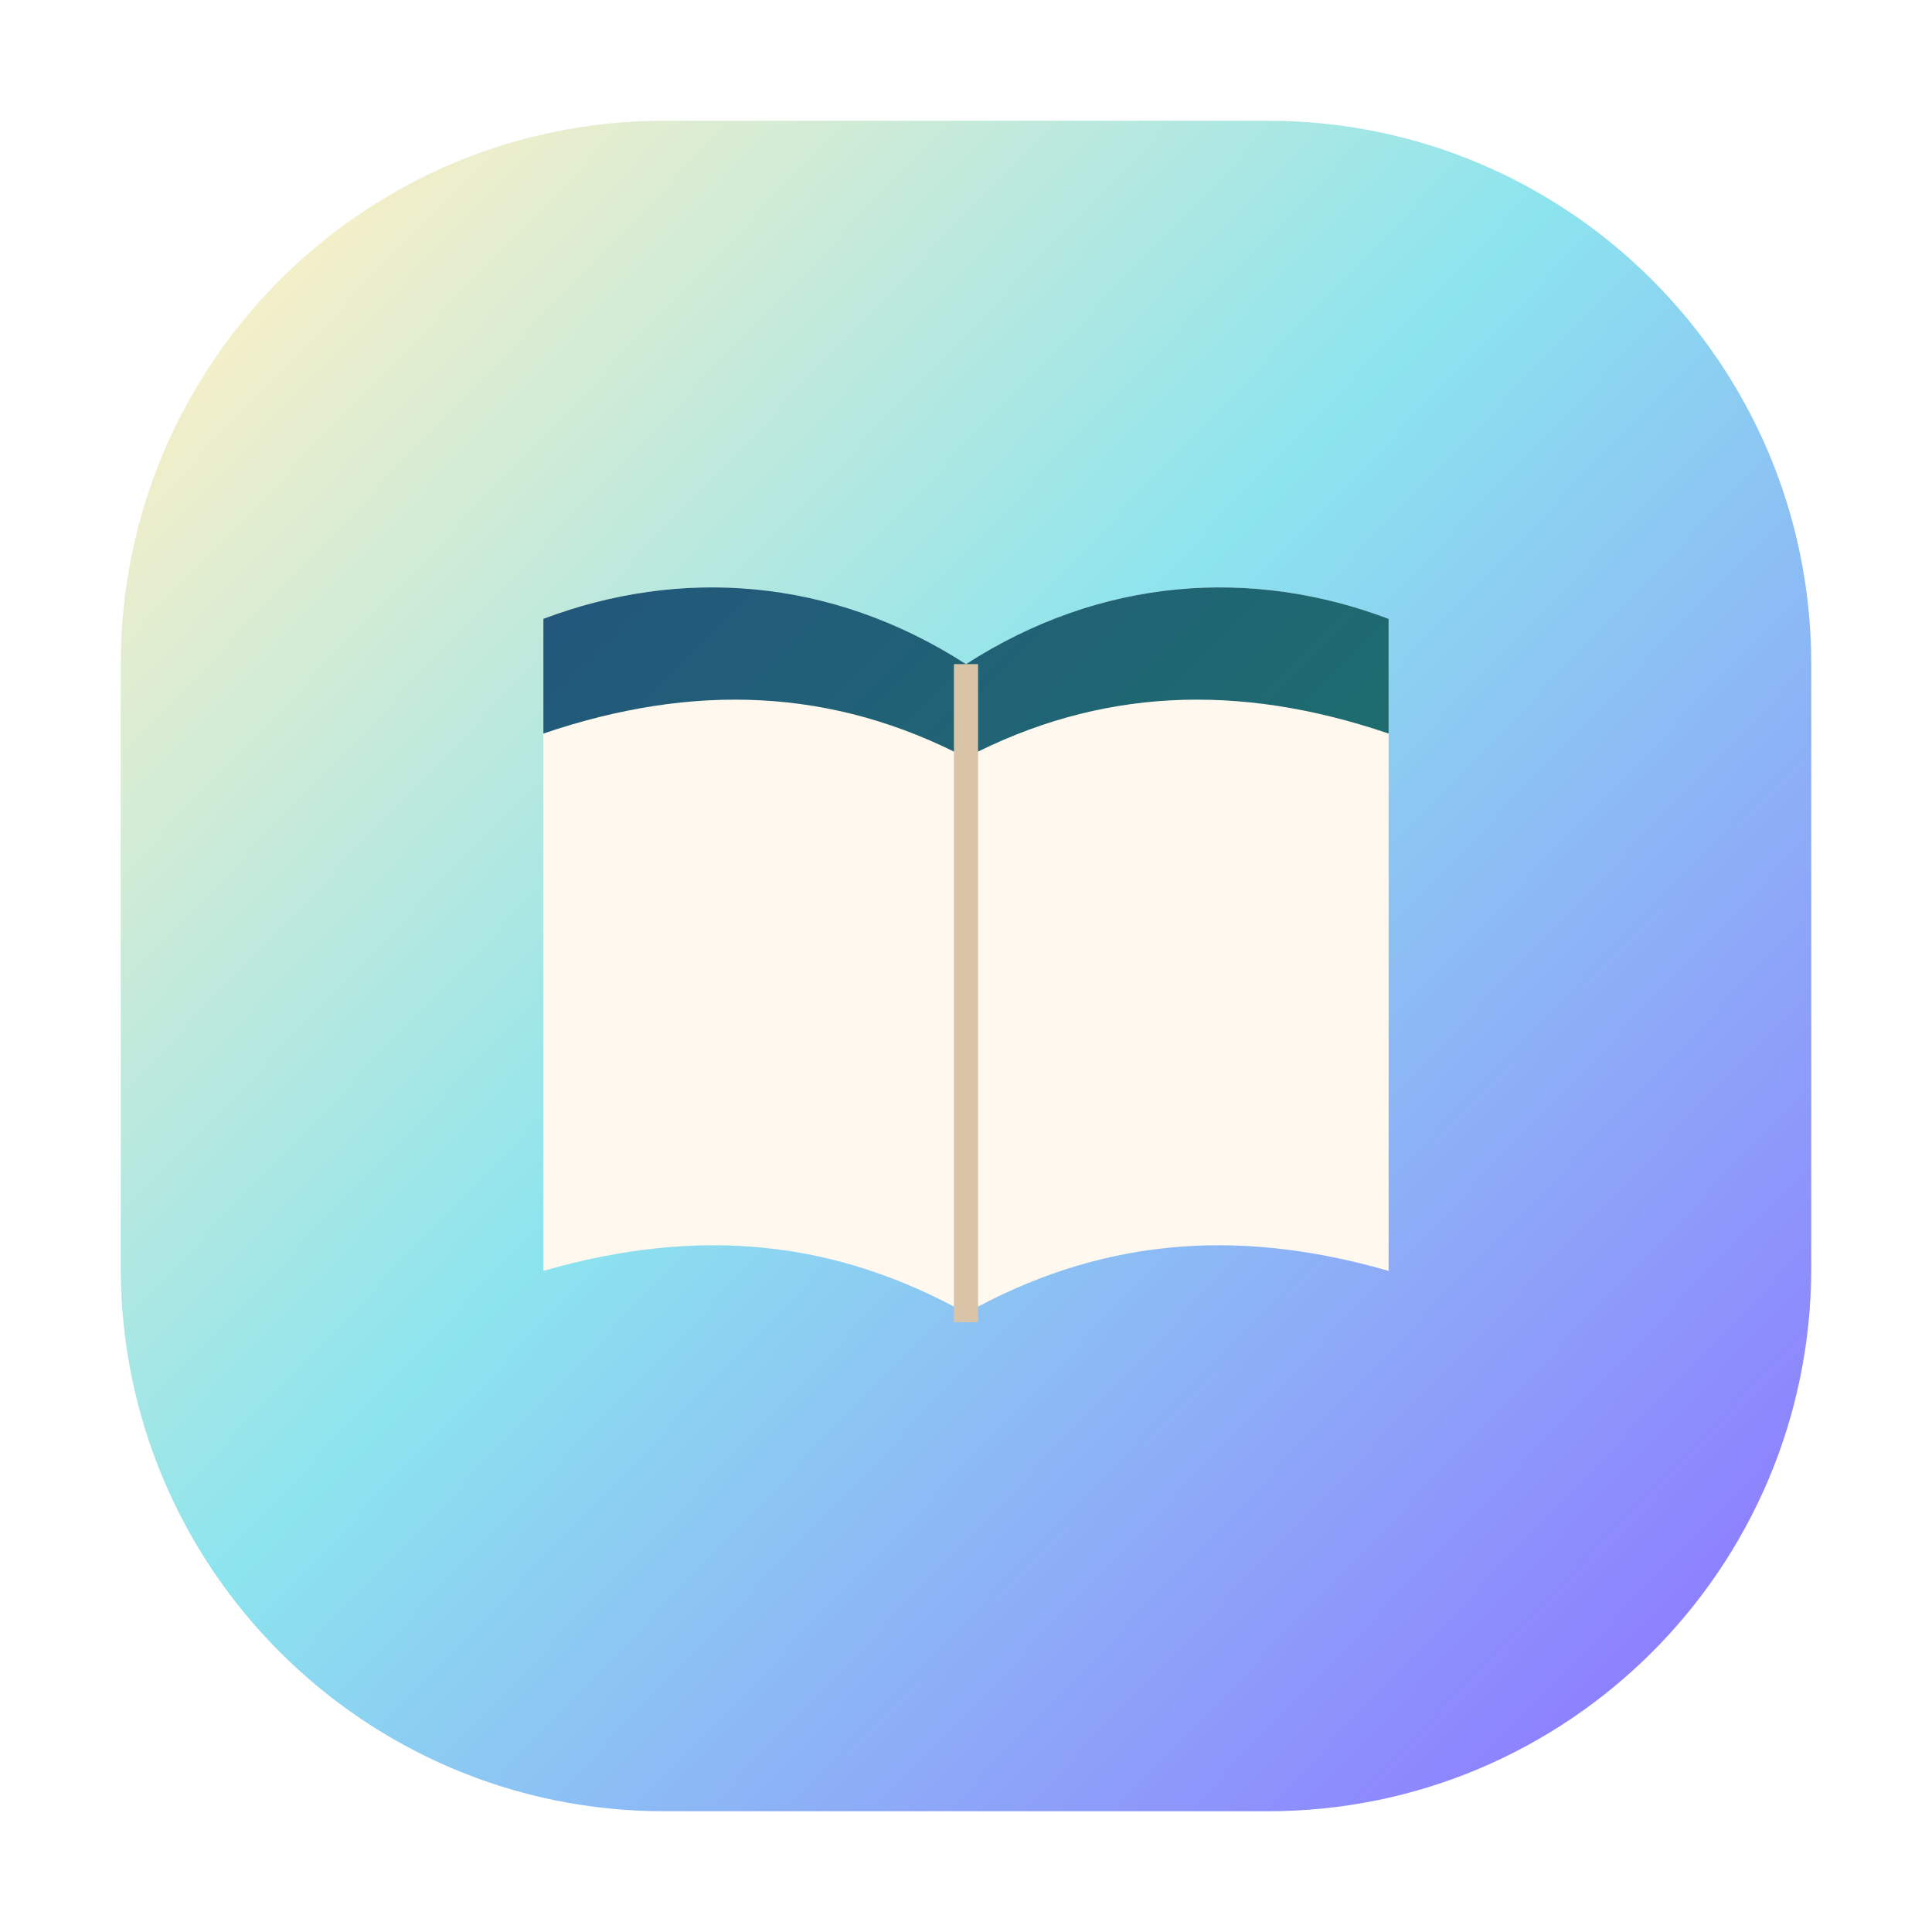
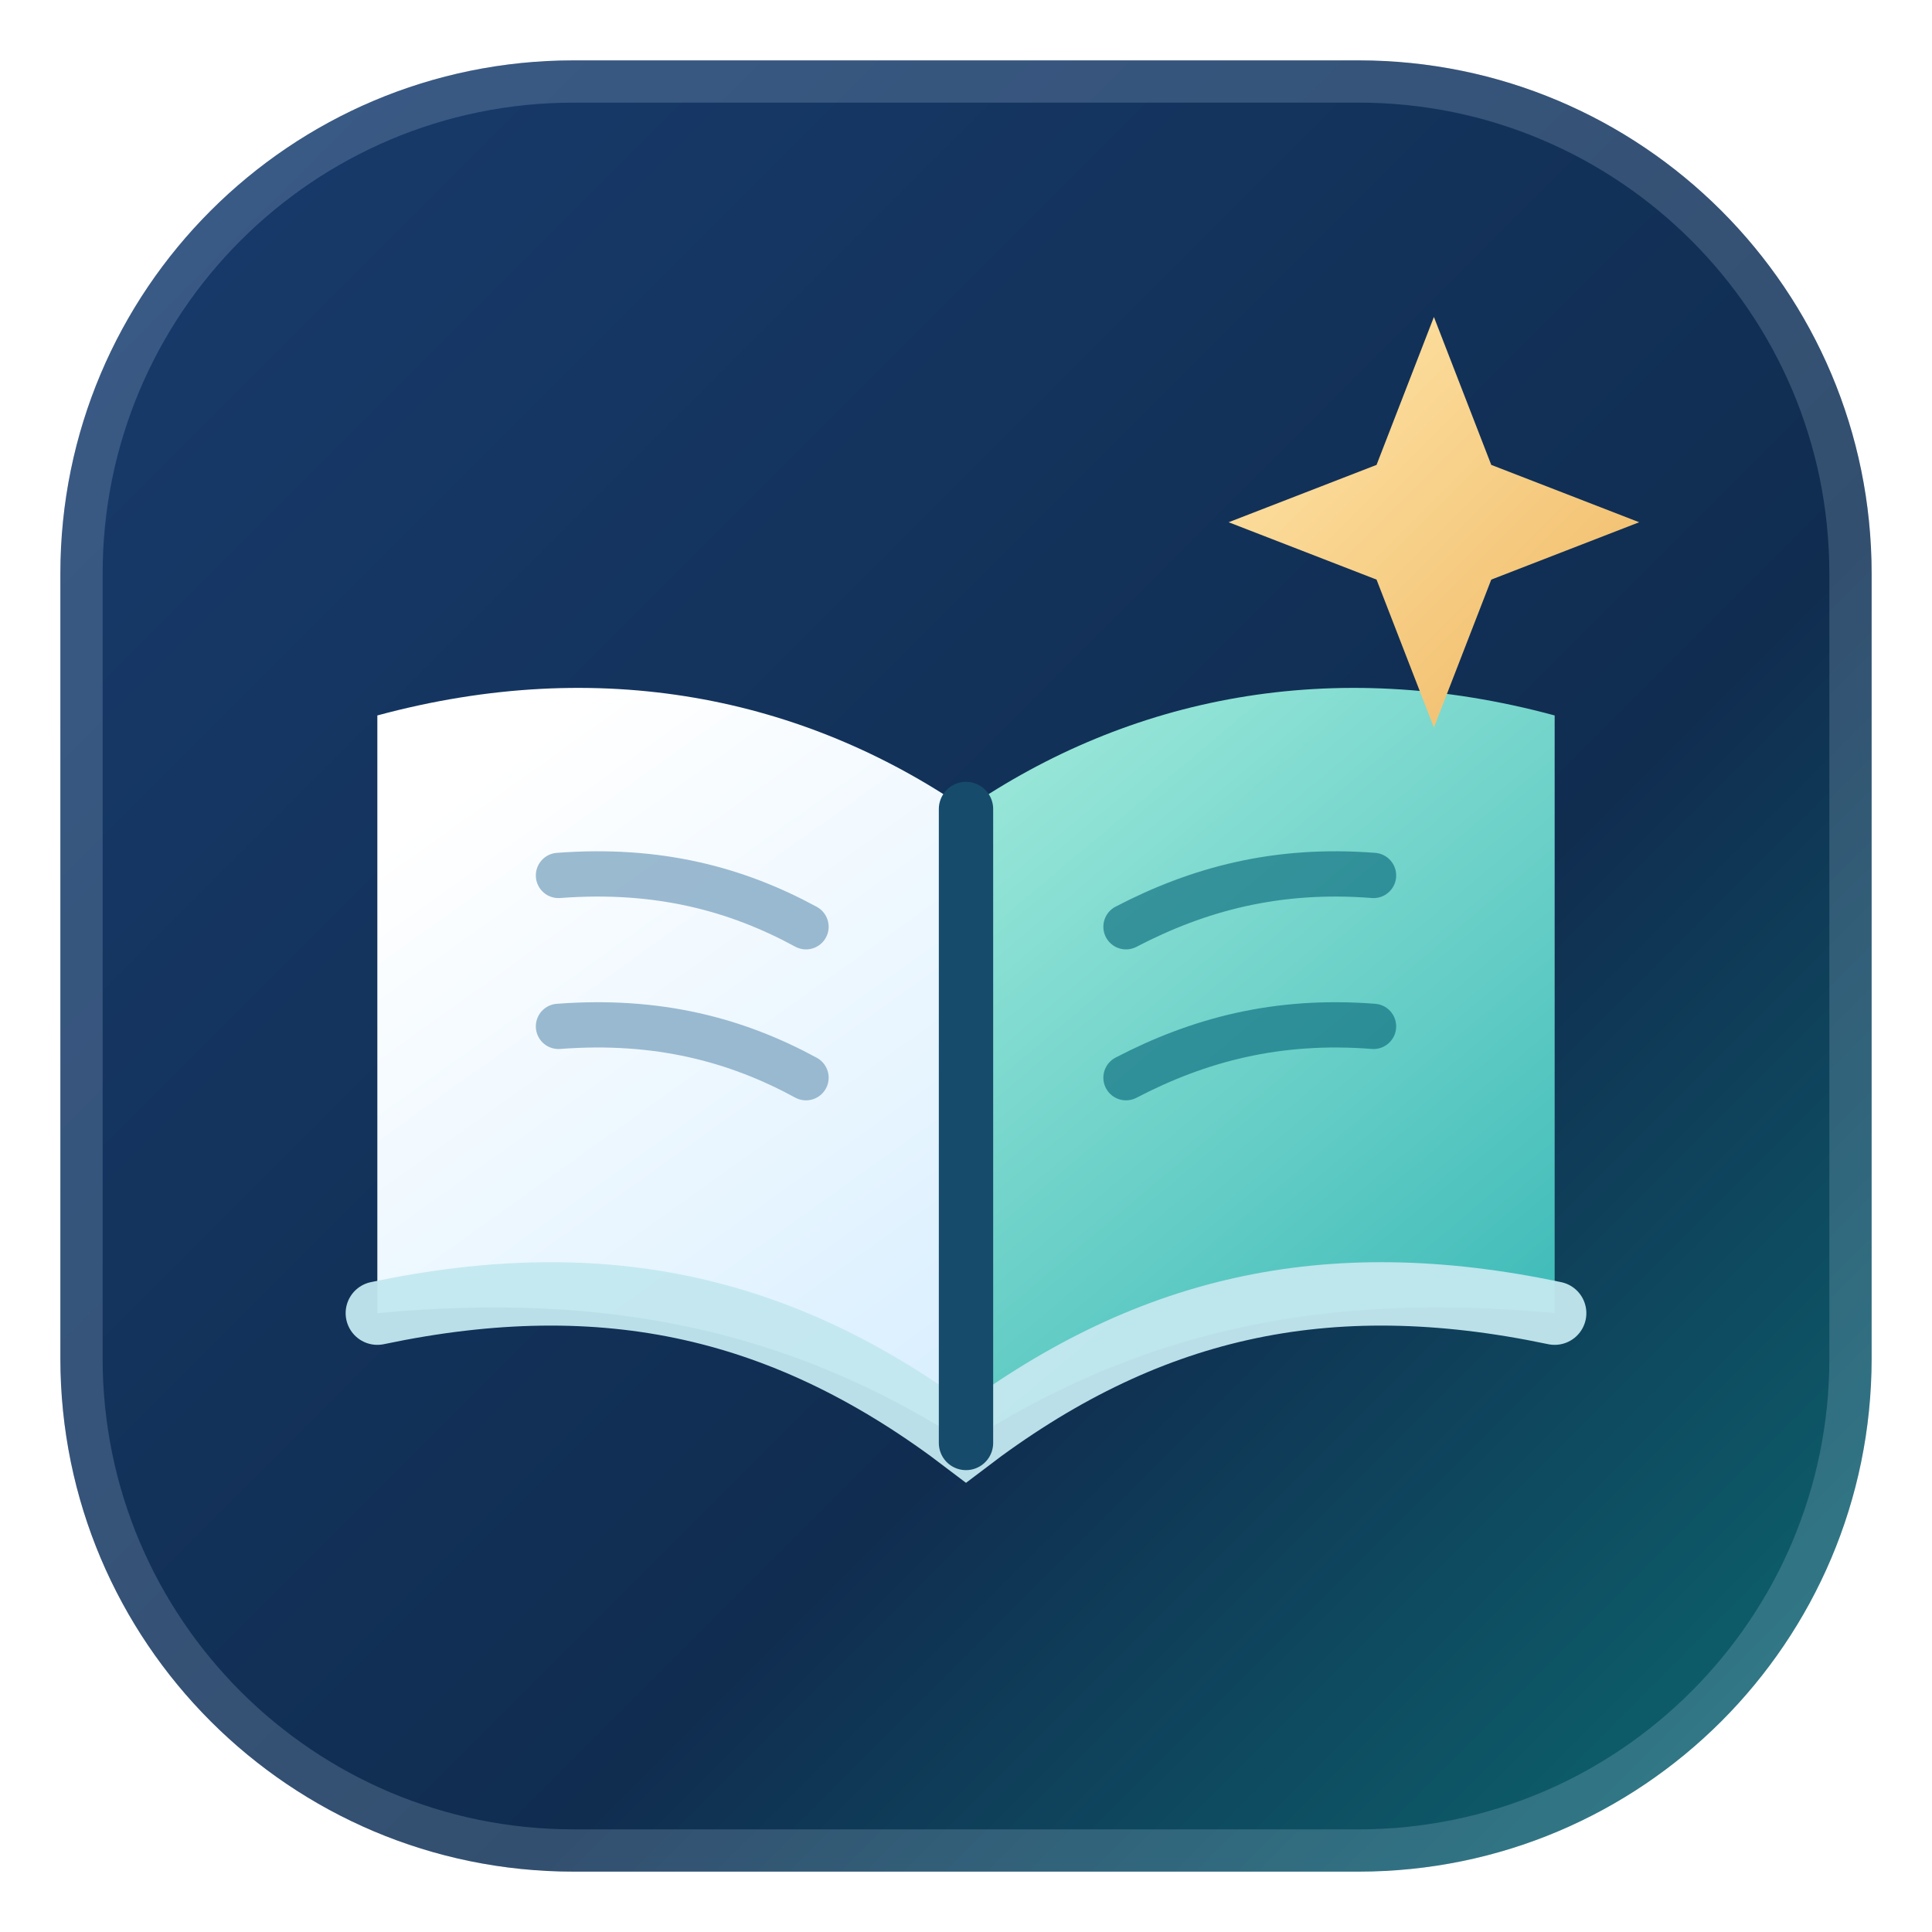
<svg xmlns="http://www.w3.org/2000/svg" viewBox="0 0 64 64" fill="none">
  <defs>
-     <linearGradient id="bg" x1="6" y1="8" x2="56" y2="56" gradientUnits="userSpaceOnUse">
-       <stop offset="0" stop-color="#FFF0C5" />
-       <stop offset="0.46" stop-color="#8CE4EE" />
-       <stop offset="1" stop-color="#8D7CFF" />
+     <linearGradient id="markBase" x1="4" y1="4" x2="61" y2="61" gradientUnits="userSpaceOnUse">
+       <stop stop-color="#183B6C" />
+       <stop offset=".63" stop-color="#102D50" />
+       <stop offset="1" stop-color="#0C6A71" />
    </linearGradient>
-     <linearGradient id="book" x1="18" y1="18" x2="46" y2="46" gradientUnits="userSpaceOnUse">
-       <stop offset="0" stop-color="#23567D" />
-       <stop offset="1" stop-color="#1A7A67" />
+     <linearGradient id="leftPage" x1="17" y1="25" x2="32" y2="46" gradientUnits="userSpaceOnUse">
+       <stop stop-color="#FFFFFF" />
+       <stop offset="1" stop-color="#D9EFFF" />
+     </linearGradient>
+     <linearGradient id="rightPage" x1="32" y1="26" x2="48" y2="45" gradientUnits="userSpaceOnUse">
+       <stop stop-color="#9AE7D9" />
+       <stop offset="1" stop-color="#43BDBA" />
+     </linearGradient>
+     <linearGradient id="glint" x1="40" y1="12" x2="53" y2="25" gradientUnits="userSpaceOnUse">
+       <stop stop-color="#FFE6AA" />
+       <stop offset="1" stop-color="#EFB864" />
    </linearGradient>
  </defs>
-   <rect x="4" y="4" width="56" height="56" rx="18" fill="url(#bg)" />
-   <path d="M18 20.5c4.5-1.7 9.5-1.4 14 1.5v21.5c-4.3-2.4-8.8-2.9-14-1.4v-21.6Z" fill="#FFF8EE" />
-   <path d="M46 20.5c-4.5-1.7-9.5-1.4-14 1.5v21.5c4.3-2.4 8.8-2.9 14-1.4v-21.6Z" fill="#FFF8EE" />
-   <path d="M18 20.5c4.5-1.7 9.5-1.4 14 1.5v3.1c-4.4-2.3-9-2.5-14-.8v-3.8Z" fill="url(#book)" />
-   <path d="M46 20.5c-4.5-1.7-9.5-1.4-14 1.5v3.1c4.4-2.3 9-2.5 14-.8v-3.8Z" fill="url(#book)" />
-   <path d="M31.6 22h.8v21.8h-.8z" fill="#D9C4A8" />
+   <rect x="2" y="2" width="60" height="60" rx="17" fill="url(#markBase)" />
+   <rect x="2.7" y="2.7" width="58.6" height="58.6" rx="16.3" stroke="#D7ECFF" stroke-opacity=".18" stroke-width="1.4" />
+   <path d="M12.5 43.5V23.7c7.4-2 14.1-.6 19.5 3.1v21c-5.9-3.8-12-5-19.5-4.3Z" fill="url(#leftPage)" />
+   <path d="M51.5 43.5V23.7c-7.4-2-14.1-.6-19.5 3.1v21c5.9-3.8 12-5 19.5-4.3Z" fill="url(#rightPage)" />
+   <path d="M12.5 43.5c7.6-1.6 13.6-.2 19.5 4.3 5.9-4.5 11.9-5.9 19.5-4.3" stroke="#C4E8F0" stroke-opacity=".95" stroke-width="2.1" stroke-linecap="round" />
+   <path d="M32 26.8v21" stroke="#174B6B" stroke-width="1.8" stroke-linecap="round" />
+   <path d="M18.5 29c3.3-.25 5.9.45 8.2 1.7M18.5 34c3.3-.25 5.9.45 8.2 1.7" stroke="#8AAEC8" stroke-opacity=".85" stroke-width="1.5" stroke-linecap="round" />
+   <path d="M37.3 30.7c2.4-1.25 5-1.95 8.2-1.7M37.3 35.7c2.4-1.25 5-1.95 8.2-1.7" stroke="#0D6C7F" stroke-opacity=".65" stroke-width="1.5" stroke-linecap="round" />
+   <path d="m47.5 10.5 1.9 4.9 4.9 1.9-4.9 1.9-1.9 4.9-1.9-4.9-4.9-1.9 4.9-1.9 1.9-4.9Z" fill="url(#glint)" />
</svg>
